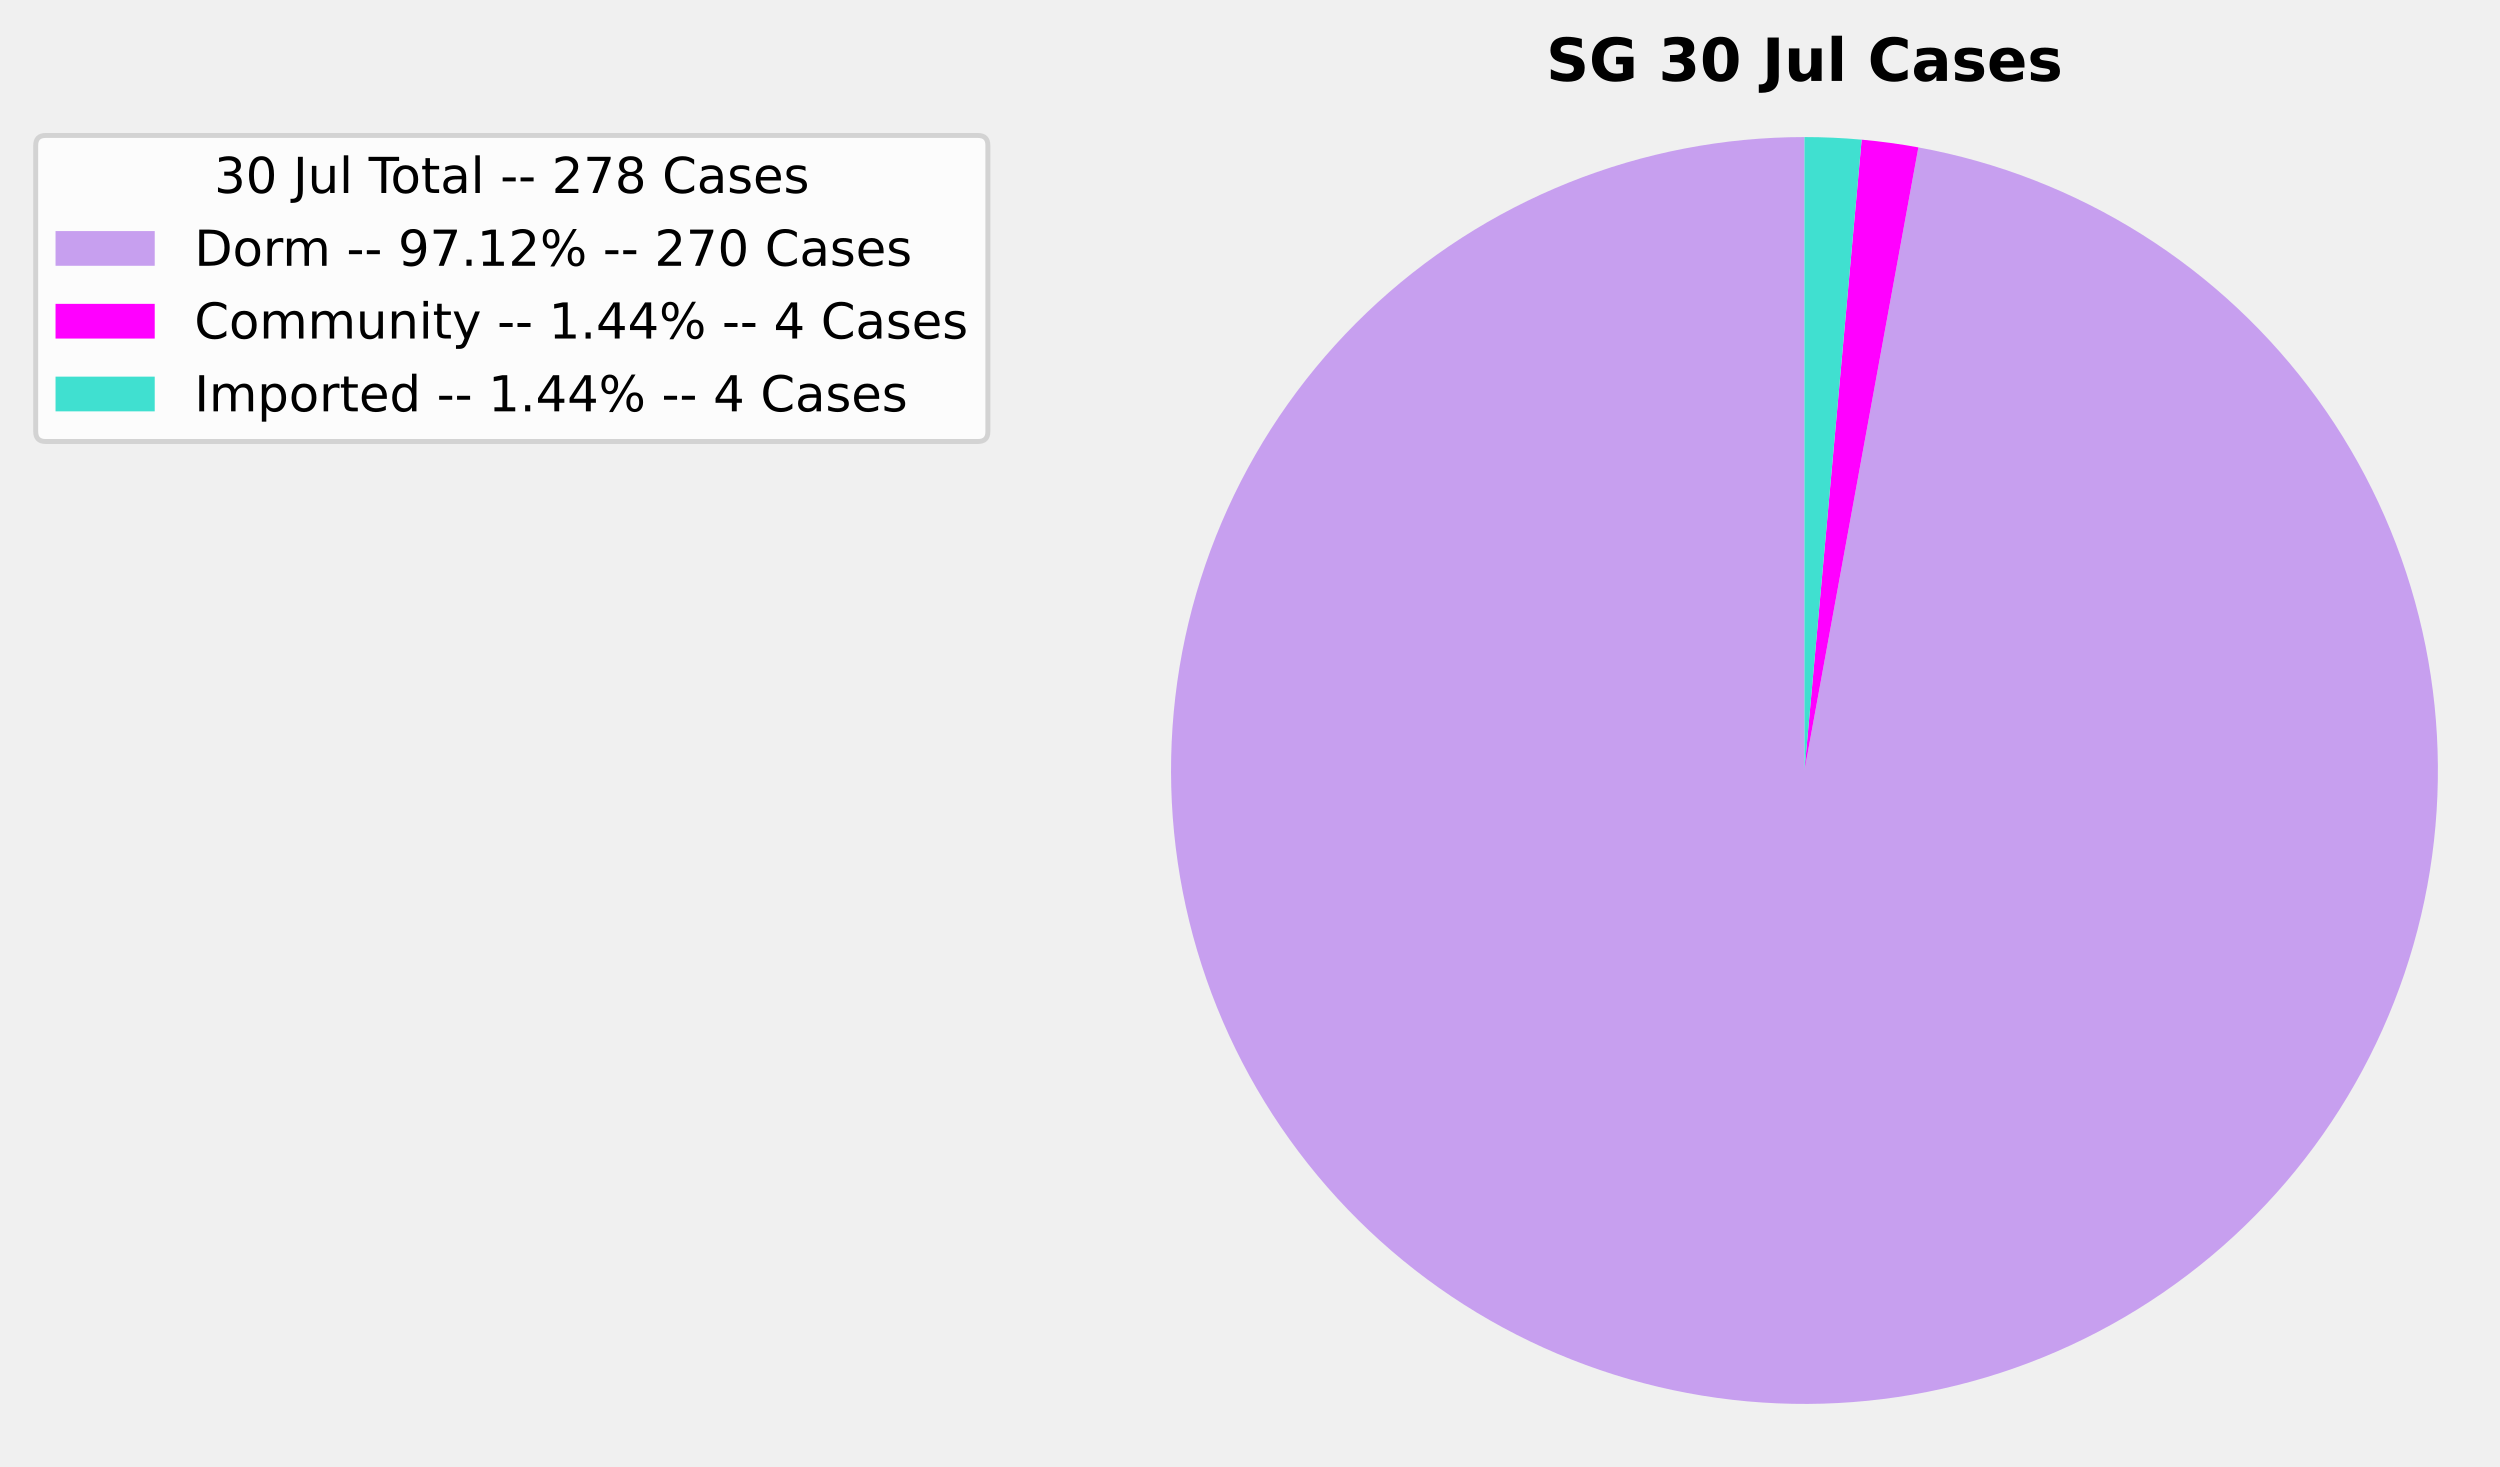
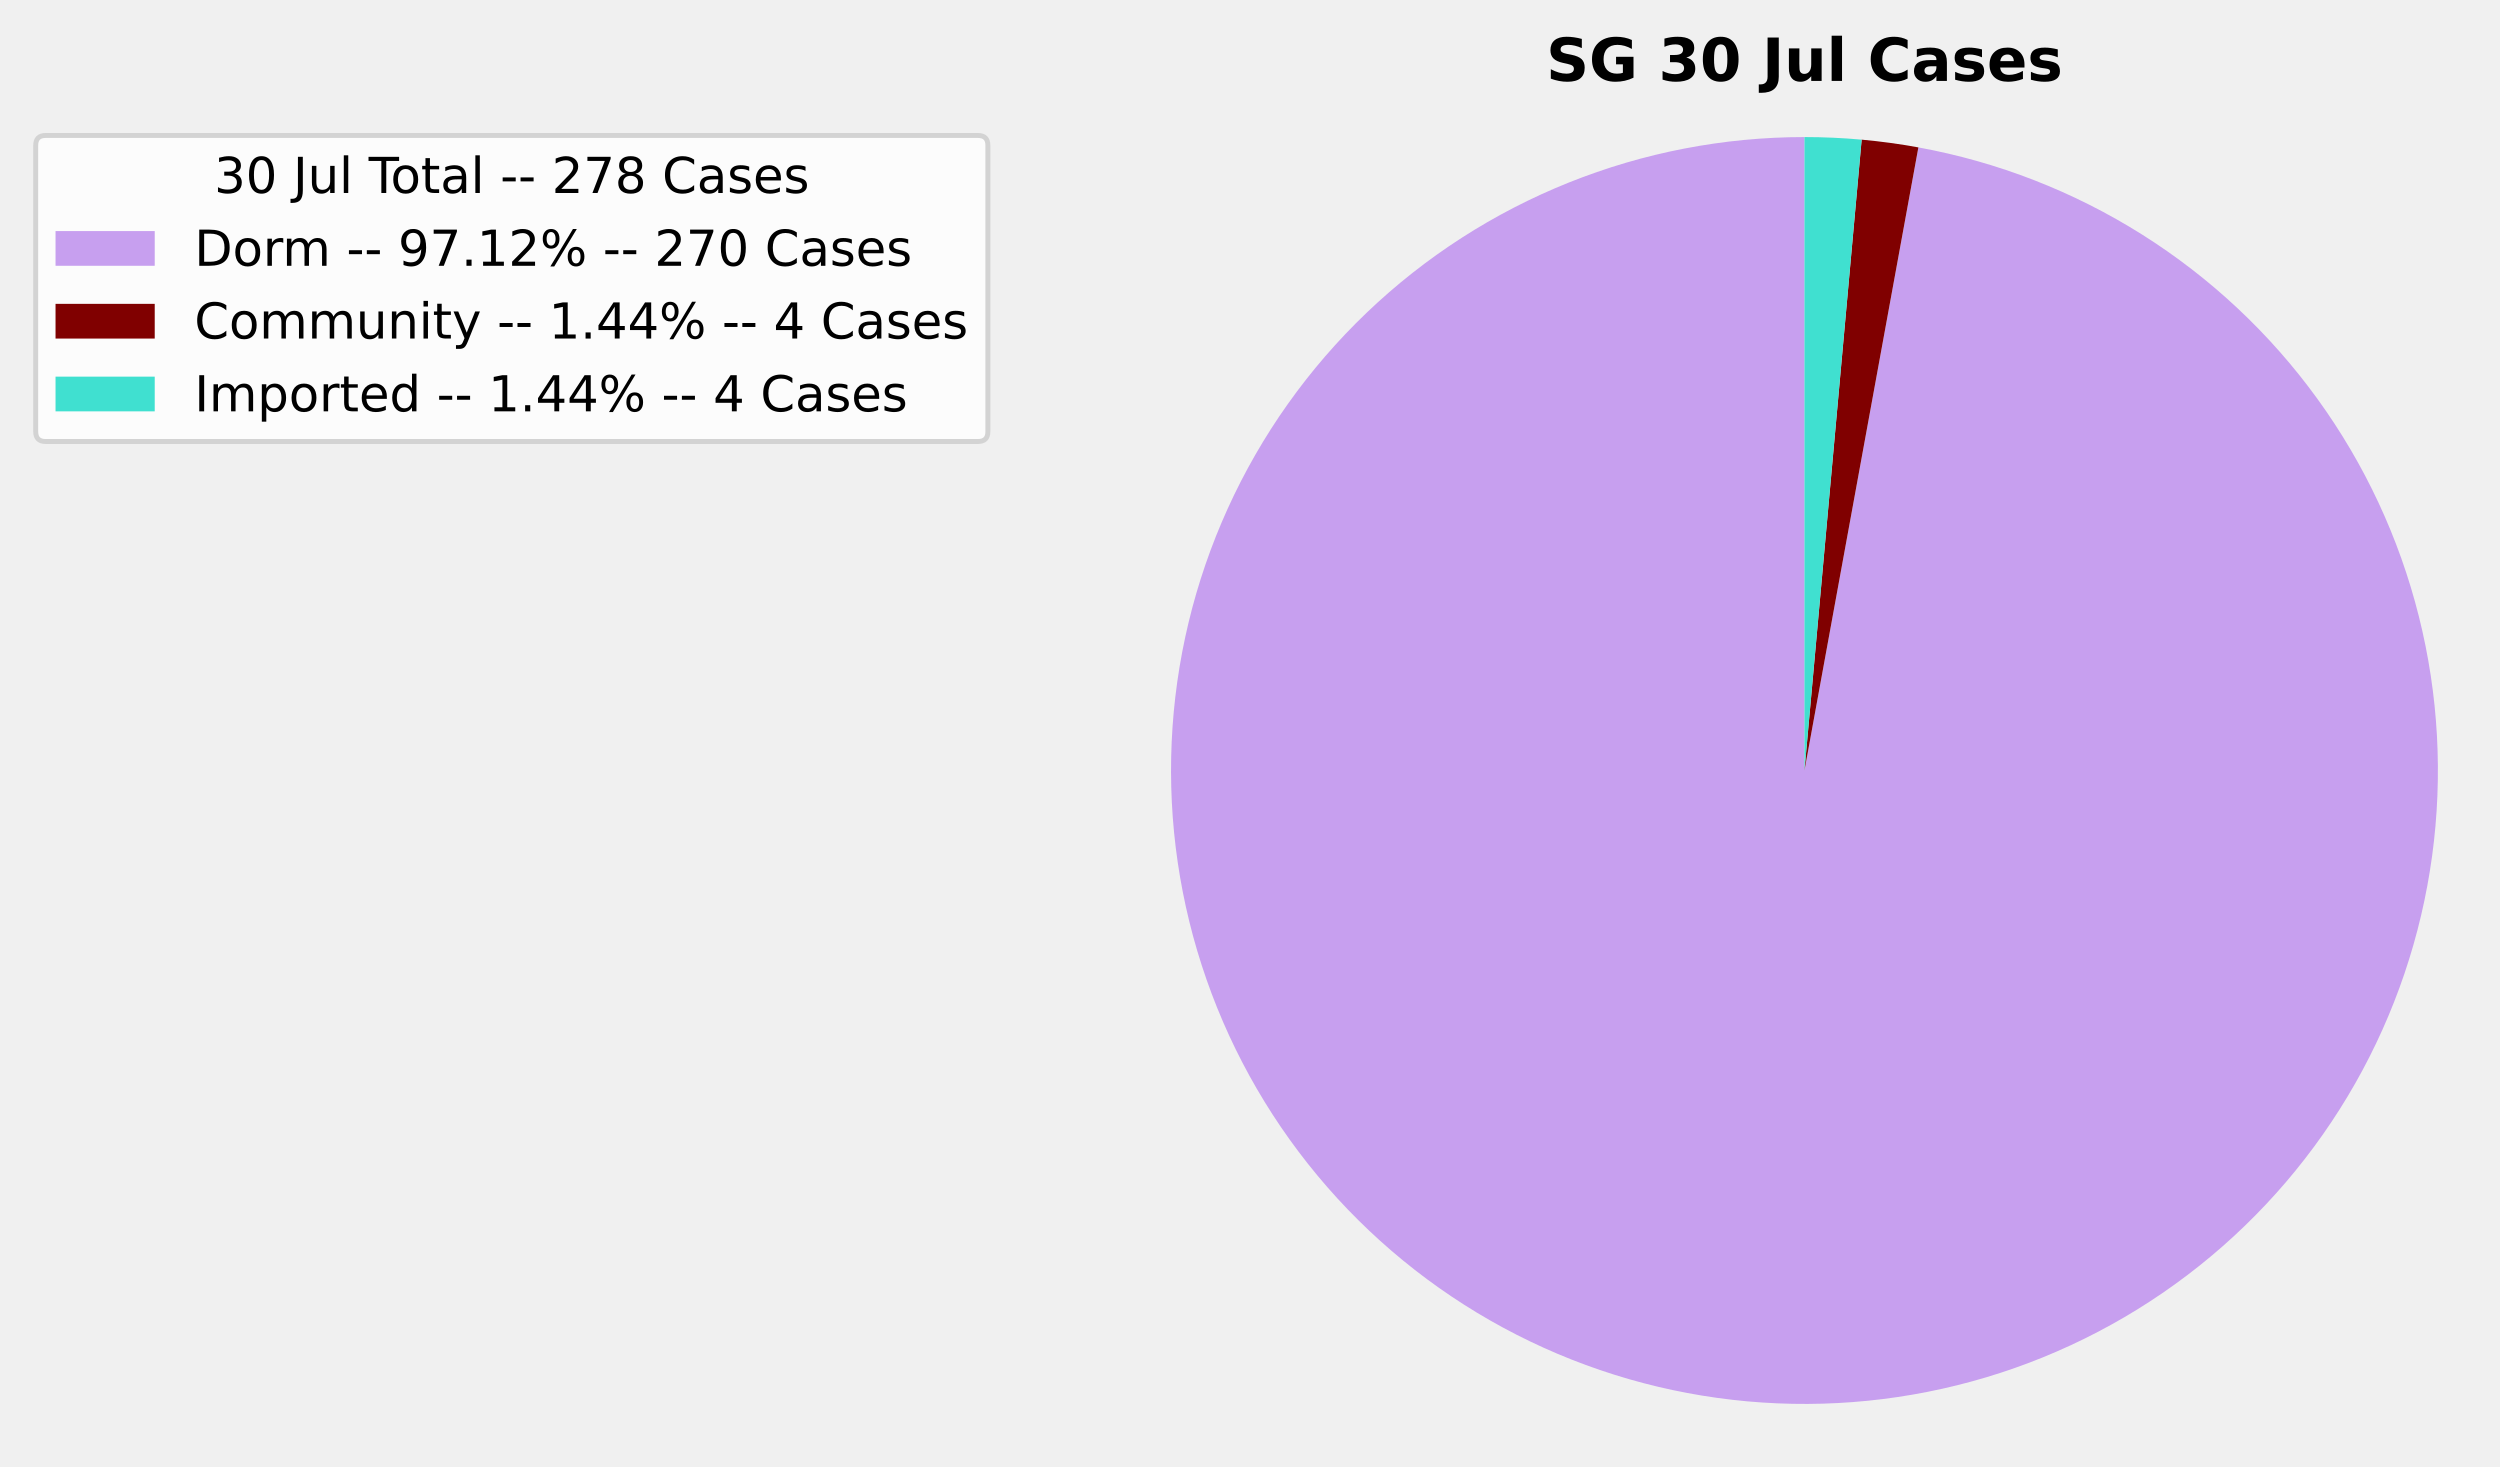
<svg xmlns="http://www.w3.org/2000/svg" xmlns:xlink="http://www.w3.org/1999/xlink" height="295.63pt" version="1.1" viewBox="0 0 504.133 295.63" width="504.133pt">
  <defs>
    <style type="text/css">
*{stroke-linecap:butt;stroke-linejoin:round;}
  </style>
  </defs>
  <g id="figure_1">
    <g id="patch_1">
      <path d="M -0 295.63  L 504.133 295.63  L 504.133 0  L -0 0  z " style="fill:none;" />
    </g>
    <g id="axes_1">
      <g id="patch_2">
        <path d="M 363.877 27.64  C 347.588 27.64 331.449 30.756 316.332 36.819  C 301.214 42.881 287.394 51.78 275.619 63.035  C 263.845 74.289 254.33 87.692 247.591 102.521  C 240.851 117.349 237.009 133.331 236.273 149.602  C 235.537 165.874 237.92 182.137 243.294 197.513  C 248.667 212.89 256.933 227.097 267.643 239.369  C 278.354 251.64 291.314 261.75 305.822 269.153  C 320.331 276.556 336.123 281.116 352.344 282.586  C 368.566 284.057 384.92 282.411 400.524 277.738  C 416.127 273.065 430.694 265.45 443.437 255.305  C 456.179 245.159 466.865 232.67 474.916 218.51  C 482.967 204.351 488.236 188.782 490.438 172.643  C 492.64 156.504 491.735 140.092 487.771 124.294  C 483.808 108.495 476.859 93.599 467.3 80.411  C 457.741 67.223 445.747 55.984 431.966 47.301  C 418.185 38.619 402.869 32.652 386.847 29.723  L 363.877 155.374  L 363.877 27.64  z " style="fill:#c79fef;" />
      </g>
      <g id="patch_3">
-         <path d="M 386.847 29.723  C 384.953 29.377 383.052 29.073 381.145 28.813  C 379.238 28.553 377.326 28.336 375.409 28.162  L 363.877 155.374  L 386.847 29.723  z " style="fill:#ff00ff;" />
+         <path d="M 386.847 29.723  C 384.953 29.377 383.052 29.073 381.145 28.813  C 379.238 28.553 377.326 28.336 375.409 28.162  L 363.877 155.374  L 386.847 29.723  z " style="fill:#800000;" />
      </g>
      <g id="patch_4">
        <path d="M 375.409 28.162  C 373.492 27.988 371.571 27.858 369.649 27.771  C 367.726 27.684 365.801 27.64 363.877 27.64  L 363.877 155.374  L 375.409 28.162  z " style="fill:#40e0d0;" />
      </g>
      <g id="matplotlib.axis_1" />
      <g id="matplotlib.axis_2" />
      <g id="text_1">
        <defs>
          <path d="M 59.906 70.609  L 59.906 55.172  Q 53.906 57.859 48.188 59.219  Q 42.484 60.594 37.406 60.594  Q 30.672 60.594 27.438 58.734  Q 24.219 56.891 24.219 52.984  Q 24.219 50.047 26.391 48.406  Q 28.562 46.781 34.281 45.609  L 42.281 44  Q 54.438 41.547 59.562 36.562  Q 64.703 31.594 64.703 22.406  Q 64.703 10.359 57.547 4.469  Q 50.391 -1.422 35.688 -1.422  Q 28.766 -1.422 21.781 -0.094  Q 14.797 1.219 7.812 3.812  L 7.812 19.672  Q 14.797 15.969 21.312 14.078  Q 27.828 12.203 33.891 12.203  Q 40.047 12.203 43.312 14.25  Q 46.578 16.312 46.578 20.125  Q 46.578 23.531 44.359 25.391  Q 42.141 27.25 35.5 28.719  L 28.219 30.328  Q 17.281 32.672 12.219 37.797  Q 7.172 42.922 7.172 51.609  Q 7.172 62.5 14.203 68.359  Q 21.234 74.219 34.422 74.219  Q 40.438 74.219 46.781 73.312  Q 53.125 72.406 59.906 70.609  z " id="DejaVuSans-Bold-83" />
          <path d="M 74.703 5.422  Q 67.672 2 60.109 0.281  Q 52.547 -1.422 44.484 -1.422  Q 26.266 -1.422 15.625 8.766  Q 4.984 18.953 4.984 36.375  Q 4.984 54 15.812 64.109  Q 26.656 74.219 45.516 74.219  Q 52.781 74.219 59.438 72.844  Q 66.109 71.484 72.016 68.797  L 72.016 53.719  Q 65.922 57.172 59.891 58.875  Q 53.859 60.594 47.797 60.594  Q 36.578 60.594 30.5 54.312  Q 24.422 48.047 24.422 36.375  Q 24.422 24.812 30.281 18.5  Q 36.141 12.203 46.922 12.203  Q 49.859 12.203 52.375 12.562  Q 54.891 12.938 56.891 13.719  L 56.891 27.875  L 45.406 27.875  L 45.406 40.484  L 74.703 40.484  z " id="DejaVuSans-Bold-71" />
          <path id="DejaVuSans-Bold-32" />
          <path d="M 46.578 39.312  Q 53.953 37.406 57.781 32.688  Q 61.625 27.984 61.625 20.703  Q 61.625 9.859 53.312 4.219  Q 45.016 -1.422 29.109 -1.422  Q 23.484 -1.422 17.844 -0.516  Q 12.203 0.391 6.688 2.203  L 6.688 16.703  Q 11.969 14.062 17.156 12.719  Q 22.359 11.375 27.391 11.375  Q 34.859 11.375 38.844 13.953  Q 42.828 16.547 42.828 21.391  Q 42.828 26.375 38.75 28.938  Q 34.672 31.5 26.703 31.5  L 19.188 31.5  L 19.188 43.609  L 27.094 43.609  Q 34.188 43.609 37.641 45.828  Q 41.109 48.047 41.109 52.594  Q 41.109 56.781 37.734 59.078  Q 34.375 61.375 28.219 61.375  Q 23.688 61.375 19.047 60.344  Q 14.406 59.328 9.812 57.328  L 9.812 71.094  Q 15.375 72.656 20.844 73.438  Q 26.312 74.219 31.594 74.219  Q 45.797 74.219 52.844 69.547  Q 59.906 64.891 59.906 55.516  Q 59.906 49.125 56.531 45.047  Q 53.172 40.969 46.578 39.312  z " id="DejaVuSans-Bold-51" />
          <path d="M 46 36.531  Q 46 50.203 43.438 55.781  Q 40.875 61.375 34.812 61.375  Q 28.766 61.375 26.172 55.781  Q 23.578 50.203 23.578 36.531  Q 23.578 22.703 26.172 17.031  Q 28.766 11.375 34.812 11.375  Q 40.828 11.375 43.406 17.031  Q 46 22.703 46 36.531  z M 64.797 36.375  Q 64.797 18.266 56.984 8.422  Q 49.172 -1.422 34.812 -1.422  Q 20.406 -1.422 12.594 8.422  Q 4.781 18.266 4.781 36.375  Q 4.781 54.547 12.594 64.375  Q 20.406 74.219 34.812 74.219  Q 49.172 74.219 56.984 64.375  Q 64.797 54.547 64.797 36.375  z " id="DejaVuSans-Bold-48" />
          <path d="M 9.188 72.906  L 27.984 72.906  L 27.984 7.078  Q 27.984 -6.547 20.578 -13.281  Q 13.188 -20.016 -1.812 -20.016  L -5.609 -20.016  L -5.609 -5.812  L -2.688 -5.812  Q 3.172 -5.812 6.172 -2.531  Q 9.188 0.734 9.188 7.078  z " id="DejaVuSans-Bold-74" />
          <path d="M 7.812 21.297  L 7.812 54.688  L 25.391 54.688  L 25.391 49.219  Q 25.391 44.781 25.344 38.062  Q 25.297 31.344 25.297 29.109  Q 25.297 22.516 25.641 19.609  Q 25.984 16.703 26.812 15.375  Q 27.875 13.672 29.609 12.734  Q 31.344 11.812 33.594 11.812  Q 39.062 11.812 42.188 16.016  Q 45.312 20.219 45.312 27.688  L 45.312 54.688  L 62.797 54.688  L 62.797 0  L 45.312 0  L 45.312 7.906  Q 41.359 3.125 36.938 0.844  Q 32.516 -1.422 27.203 -1.422  Q 17.719 -1.422 12.766 4.391  Q 7.812 10.203 7.812 21.297  z " id="DejaVuSans-Bold-117" />
          <path d="M 8.406 75.984  L 25.875 75.984  L 25.875 0  L 8.406 0  z " id="DejaVuSans-Bold-108" />
          <path d="M 67 4  Q 61.812 1.312 56.203 -0.047  Q 50.594 -1.422 44.484 -1.422  Q 26.266 -1.422 15.625 8.766  Q 4.984 18.953 4.984 36.375  Q 4.984 53.859 15.625 64.031  Q 26.266 74.219 44.484 74.219  Q 50.594 74.219 56.203 72.844  Q 61.812 71.484 67 68.797  L 67 53.719  Q 61.766 57.281 56.688 58.938  Q 51.609 60.594 46 60.594  Q 35.938 60.594 30.172 54.141  Q 24.422 47.703 24.422 36.375  Q 24.422 25.094 30.172 18.641  Q 35.938 12.203 46 12.203  Q 51.609 12.203 56.688 13.859  Q 61.766 15.531 67 19.094  z " id="DejaVuSans-Bold-67" />
          <path d="M 32.906 24.609  Q 27.438 24.609 24.672 22.75  Q 21.922 20.906 21.922 17.281  Q 21.922 13.969 24.141 12.078  Q 26.375 10.203 30.328 10.203  Q 35.25 10.203 38.625 13.734  Q 42 17.281 42 22.609  L 42 24.609  z M 59.625 31.203  L 59.625 0  L 42 0  L 42 8.109  Q 38.484 3.125 34.078 0.844  Q 29.688 -1.422 23.391 -1.422  Q 14.891 -1.422 9.594 3.531  Q 4.297 8.5 4.297 16.406  Q 4.297 26.031 10.906 30.516  Q 17.531 35.016 31.688 35.016  L 42 35.016  L 42 36.375  Q 42 40.531 38.719 42.453  Q 35.453 44.391 28.516 44.391  Q 22.906 44.391 18.062 43.266  Q 13.234 42.141 9.078 39.891  L 9.078 53.219  Q 14.703 54.594 20.359 55.297  Q 26.031 56 31.688 56  Q 46.484 56 53.047 50.172  Q 59.625 44.344 59.625 31.203  z " id="DejaVuSans-Bold-97" />
          <path d="M 51.125 52.984  L 51.125 39.703  Q 45.516 42.047 40.281 43.219  Q 35.062 44.391 30.422 44.391  Q 25.438 44.391 23.016 43.141  Q 20.609 41.891 20.609 39.312  Q 20.609 37.203 22.438 36.078  Q 24.266 34.969 29 34.422  L 32.078 33.984  Q 45.516 32.281 50.141 28.375  Q 54.781 24.469 54.781 16.109  Q 54.781 7.375 48.328 2.969  Q 41.891 -1.422 29.109 -1.422  Q 23.688 -1.422 17.891 -0.562  Q 12.109 0.297 6 2  L 6 15.281  Q 11.234 12.75 16.719 11.469  Q 22.219 10.203 27.875 10.203  Q 33.016 10.203 35.594 11.609  Q 38.188 13.031 38.188 15.828  Q 38.188 18.172 36.406 19.312  Q 34.625 20.453 29.297 21.094  L 26.219 21.484  Q 14.547 22.953 9.859 26.906  Q 5.172 30.859 5.172 38.922  Q 5.172 47.609 11.125 51.797  Q 17.094 56 29.391 56  Q 34.234 56 39.547 55.266  Q 44.875 54.547 51.125 52.984  z " id="DejaVuSans-Bold-115" />
          <path d="M 62.984 27.484  L 62.984 22.516  L 22.125 22.516  Q 22.75 16.359 26.562 13.281  Q 30.375 10.203 37.203 10.203  Q 42.719 10.203 48.5 11.844  Q 54.297 13.484 60.406 16.797  L 60.406 3.328  Q 54.203 0.984 48 -0.219  Q 41.797 -1.422 35.594 -1.422  Q 20.75 -1.422 12.516 6.125  Q 4.297 13.672 4.297 27.297  Q 4.297 40.672 12.375 48.328  Q 20.453 56 34.625 56  Q 47.516 56 55.25 48.234  Q 62.984 40.484 62.984 27.484  z M 45.016 33.297  Q 45.016 38.281 42.109 41.328  Q 39.203 44.391 34.516 44.391  Q 29.438 44.391 26.266 41.531  Q 23.094 38.672 22.312 33.297  z " id="DejaVuSans-Bold-101" />
        </defs>
        <g transform="translate(311.791 16.31812)scale(0.12 -0.12)">
          <use xlink:href="#DejaVuSans-Bold-83" />
          <use x="72.021" xlink:href="#DejaVuSans-Bold-71" />
          <use x="154.102" xlink:href="#DejaVuSans-Bold-32" />
          <use x="188.916" xlink:href="#DejaVuSans-Bold-51" />
          <use x="258.496" xlink:href="#DejaVuSans-Bold-48" />
          <use x="328.076" xlink:href="#DejaVuSans-Bold-32" />
          <use x="362.891" xlink:href="#DejaVuSans-Bold-74" />
          <use x="400.098" xlink:href="#DejaVuSans-Bold-117" />
          <use x="471.289" xlink:href="#DejaVuSans-Bold-108" />
          <use x="505.566" xlink:href="#DejaVuSans-Bold-32" />
          <use x="540.381" xlink:href="#DejaVuSans-Bold-67" />
          <use x="613.77" xlink:href="#DejaVuSans-Bold-97" />
          <use x="681.25" xlink:href="#DejaVuSans-Bold-115" />
          <use x="740.771" xlink:href="#DejaVuSans-Bold-101" />
          <use x="808.594" xlink:href="#DejaVuSans-Bold-115" />
        </g>
      </g>
      <g id="legend_1">
        <g id="patch_5">
          <path d="M 9.2 89.031  L 197.209 89.031  Q 199.209 89.031 199.209 87.031  L 199.209 29.318  Q 199.209 27.318 197.209 27.318  L 9.2 27.318  Q 7.2 27.318 7.2 29.318  L 7.2 87.031  Q 7.2 89.031 9.2 89.031  z " style="fill:#ffffff;opacity:0.8;stroke:#cccccc;stroke-linejoin:miter;" />
        </g>
        <g id="text_2">
          <defs>
            <path d="M 40.578 39.312  Q 47.656 37.797 51.625 33  Q 55.609 28.219 55.609 21.188  Q 55.609 10.406 48.188 4.484  Q 40.766 -1.422 27.094 -1.422  Q 22.516 -1.422 17.656 -0.516  Q 12.797 0.391 7.625 2.203  L 7.625 11.719  Q 11.719 9.328 16.594 8.109  Q 21.484 6.891 26.812 6.891  Q 36.078 6.891 40.938 10.547  Q 45.797 14.203 45.797 21.188  Q 45.797 27.641 41.281 31.266  Q 36.766 34.906 28.719 34.906  L 20.219 34.906  L 20.219 43.016  L 29.109 43.016  Q 36.375 43.016 40.234 45.922  Q 44.094 48.828 44.094 54.297  Q 44.094 59.906 40.109 62.906  Q 36.141 65.922 28.719 65.922  Q 24.656 65.922 20.016 65.031  Q 15.375 64.156 9.812 62.312  L 9.812 71.094  Q 15.438 72.656 20.344 73.438  Q 25.25 74.219 29.594 74.219  Q 40.828 74.219 47.359 69.109  Q 53.906 64.016 53.906 55.328  Q 53.906 49.266 50.438 45.094  Q 46.969 40.922 40.578 39.312  z " id="DejaVuSans-51" />
            <path d="M 31.781 66.406  Q 24.172 66.406 20.328 58.906  Q 16.5 51.422 16.5 36.375  Q 16.5 21.391 20.328 13.891  Q 24.172 6.391 31.781 6.391  Q 39.453 6.391 43.281 13.891  Q 47.125 21.391 47.125 36.375  Q 47.125 51.422 43.281 58.906  Q 39.453 66.406 31.781 66.406  z M 31.781 74.219  Q 44.047 74.219 50.516 64.516  Q 56.984 54.828 56.984 36.375  Q 56.984 17.969 50.516 8.266  Q 44.047 -1.422 31.781 -1.422  Q 19.531 -1.422 13.062 8.266  Q 6.594 17.969 6.594 36.375  Q 6.594 54.828 13.062 64.516  Q 19.531 74.219 31.781 74.219  z " id="DejaVuSans-48" />
            <path id="DejaVuSans-32" />
            <path d="M 9.812 72.906  L 19.672 72.906  L 19.672 5.078  Q 19.672 -8.109 14.672 -14.062  Q 9.672 -20.016 -1.422 -20.016  L -5.172 -20.016  L -5.172 -11.719  L -2.094 -11.719  Q 4.438 -11.719 7.125 -8.047  Q 9.812 -4.391 9.812 5.078  z " id="DejaVuSans-74" />
            <path d="M 8.5 21.578  L 8.5 54.688  L 17.484 54.688  L 17.484 21.922  Q 17.484 14.156 20.5 10.266  Q 23.531 6.391 29.594 6.391  Q 36.859 6.391 41.078 11.031  Q 45.312 15.672 45.312 23.688  L 45.312 54.688  L 54.297 54.688  L 54.297 0  L 45.312 0  L 45.312 8.406  Q 42.047 3.422 37.719 1  Q 33.406 -1.422 27.688 -1.422  Q 18.266 -1.422 13.375 4.438  Q 8.5 10.297 8.5 21.578  z M 31.109 56  z " id="DejaVuSans-117" />
            <path d="M 9.422 75.984  L 18.406 75.984  L 18.406 0  L 9.422 0  z " id="DejaVuSans-108" />
            <path d="M -0.297 72.906  L 61.375 72.906  L 61.375 64.594  L 35.5 64.594  L 35.5 0  L 25.594 0  L 25.594 64.594  L -0.297 64.594  z " id="DejaVuSans-84" />
            <path d="M 30.609 48.391  Q 23.391 48.391 19.188 42.75  Q 14.984 37.109 14.984 27.297  Q 14.984 17.484 19.156 11.844  Q 23.344 6.203 30.609 6.203  Q 37.797 6.203 41.984 11.859  Q 46.188 17.531 46.188 27.297  Q 46.188 37.016 41.984 42.703  Q 37.797 48.391 30.609 48.391  z M 30.609 56  Q 42.328 56 49.016 48.375  Q 55.719 40.766 55.719 27.297  Q 55.719 13.875 49.016 6.219  Q 42.328 -1.422 30.609 -1.422  Q 18.844 -1.422 12.172 6.219  Q 5.516 13.875 5.516 27.297  Q 5.516 40.766 12.172 48.375  Q 18.844 56 30.609 56  z " id="DejaVuSans-111" />
            <path d="M 18.312 70.219  L 18.312 54.688  L 36.812 54.688  L 36.812 47.703  L 18.312 47.703  L 18.312 18.016  Q 18.312 11.328 20.141 9.422  Q 21.969 7.516 27.594 7.516  L 36.812 7.516  L 36.812 0  L 27.594 0  Q 17.188 0 13.234 3.875  Q 9.281 7.766 9.281 18.016  L 9.281 47.703  L 2.688 47.703  L 2.688 54.688  L 9.281 54.688  L 9.281 70.219  z " id="DejaVuSans-116" />
            <path d="M 34.281 27.484  Q 23.391 27.484 19.188 25  Q 14.984 22.516 14.984 16.5  Q 14.984 11.719 18.141 8.906  Q 21.297 6.109 26.703 6.109  Q 34.188 6.109 38.703 11.406  Q 43.219 16.703 43.219 25.484  L 43.219 27.484  z M 52.203 31.203  L 52.203 0  L 43.219 0  L 43.219 8.297  Q 40.141 3.328 35.547 0.953  Q 30.953 -1.422 24.312 -1.422  Q 15.922 -1.422 10.953 3.297  Q 6 8.016 6 15.922  Q 6 25.141 12.172 29.828  Q 18.359 34.516 30.609 34.516  L 43.219 34.516  L 43.219 35.406  Q 43.219 41.609 39.141 45  Q 35.062 48.391 27.688 48.391  Q 23 48.391 18.547 47.266  Q 14.109 46.141 10.016 43.891  L 10.016 52.203  Q 14.938 54.109 19.578 55.047  Q 24.219 56 28.609 56  Q 40.484 56 46.344 49.844  Q 52.203 43.703 52.203 31.203  z " id="DejaVuSans-97" />
            <path d="M 4.891 31.391  L 31.203 31.391  L 31.203 23.391  L 4.891 23.391  z " id="DejaVuSans-45" />
            <path d="M 19.188 8.297  L 53.609 8.297  L 53.609 0  L 7.328 0  L 7.328 8.297  Q 12.938 14.109 22.625 23.891  Q 32.328 33.688 34.812 36.531  Q 39.547 41.844 41.422 45.531  Q 43.312 49.219 43.312 52.781  Q 43.312 58.594 39.234 62.25  Q 35.156 65.922 28.609 65.922  Q 23.969 65.922 18.812 64.312  Q 13.672 62.703 7.812 59.422  L 7.812 69.391  Q 13.766 71.781 18.938 73  Q 24.125 74.219 28.422 74.219  Q 39.75 74.219 46.484 68.547  Q 53.219 62.891 53.219 53.422  Q 53.219 48.922 51.531 44.891  Q 49.859 40.875 45.406 35.406  Q 44.188 33.984 37.641 27.219  Q 31.109 20.453 19.188 8.297  z " id="DejaVuSans-50" />
            <path d="M 8.203 72.906  L 55.078 72.906  L 55.078 68.703  L 28.609 0  L 18.312 0  L 43.219 64.594  L 8.203 64.594  z " id="DejaVuSans-55" />
            <path d="M 31.781 34.625  Q 24.75 34.625 20.719 30.859  Q 16.703 27.094 16.703 20.516  Q 16.703 13.922 20.719 10.156  Q 24.75 6.391 31.781 6.391  Q 38.812 6.391 42.859 10.172  Q 46.922 13.969 46.922 20.516  Q 46.922 27.094 42.891 30.859  Q 38.875 34.625 31.781 34.625  z M 21.922 38.812  Q 15.578 40.375 12.031 44.719  Q 8.5 49.078 8.5 55.328  Q 8.5 64.062 14.719 69.141  Q 20.953 74.219 31.781 74.219  Q 42.672 74.219 48.875 69.141  Q 55.078 64.062 55.078 55.328  Q 55.078 49.078 51.531 44.719  Q 48 40.375 41.703 38.812  Q 48.828 37.156 52.797 32.312  Q 56.781 27.484 56.781 20.516  Q 56.781 9.906 50.312 4.234  Q 43.844 -1.422 31.781 -1.422  Q 19.734 -1.422 13.25 4.234  Q 6.781 9.906 6.781 20.516  Q 6.781 27.484 10.781 32.312  Q 14.797 37.156 21.922 38.812  z M 18.312 54.391  Q 18.312 48.734 21.844 45.562  Q 25.391 42.391 31.781 42.391  Q 38.141 42.391 41.719 45.562  Q 45.312 48.734 45.312 54.391  Q 45.312 60.062 41.719 63.234  Q 38.141 66.406 31.781 66.406  Q 25.391 66.406 21.844 63.234  Q 18.312 60.062 18.312 54.391  z " id="DejaVuSans-56" />
            <path d="M 64.406 67.281  L 64.406 56.891  Q 59.422 61.531 53.781 63.812  Q 48.141 66.109 41.797 66.109  Q 29.297 66.109 22.656 58.469  Q 16.016 50.828 16.016 36.375  Q 16.016 21.969 22.656 14.328  Q 29.297 6.688 41.797 6.688  Q 48.141 6.688 53.781 8.984  Q 59.422 11.281 64.406 15.922  L 64.406 5.609  Q 59.234 2.094 53.438 0.328  Q 47.656 -1.422 41.219 -1.422  Q 24.656 -1.422 15.125 8.703  Q 5.609 18.844 5.609 36.375  Q 5.609 53.953 15.125 64.078  Q 24.656 74.219 41.219 74.219  Q 47.75 74.219 53.531 72.484  Q 59.328 70.75 64.406 67.281  z " id="DejaVuSans-67" />
            <path d="M 44.281 53.078  L 44.281 44.578  Q 40.484 46.531 36.375 47.5  Q 32.281 48.484 27.875 48.484  Q 21.188 48.484 17.844 46.438  Q 14.5 44.391 14.5 40.281  Q 14.5 37.156 16.891 35.375  Q 19.281 33.594 26.516 31.984  L 29.594 31.297  Q 39.156 29.25 43.188 25.516  Q 47.219 21.781 47.219 15.094  Q 47.219 7.469 41.188 3.016  Q 35.156 -1.422 24.609 -1.422  Q 20.219 -1.422 15.453 -0.562  Q 10.688 0.297 5.422 2  L 5.422 11.281  Q 10.406 8.688 15.234 7.391  Q 20.062 6.109 24.812 6.109  Q 31.156 6.109 34.562 8.281  Q 37.984 10.453 37.984 14.406  Q 37.984 18.062 35.516 20.016  Q 33.062 21.969 24.703 23.781  L 21.578 24.516  Q 13.234 26.266 9.516 29.906  Q 5.812 33.547 5.812 39.891  Q 5.812 47.609 11.281 51.797  Q 16.75 56 26.812 56  Q 31.781 56 36.172 55.266  Q 40.578 54.547 44.281 53.078  z " id="DejaVuSans-115" />
            <path d="M 56.203 29.594  L 56.203 25.203  L 14.891 25.203  Q 15.484 15.922 20.484 11.062  Q 25.484 6.203 34.422 6.203  Q 39.594 6.203 44.453 7.469  Q 49.312 8.734 54.109 11.281  L 54.109 2.781  Q 49.266 0.734 44.188 -0.344  Q 39.109 -1.422 33.891 -1.422  Q 20.797 -1.422 13.156 6.188  Q 5.516 13.812 5.516 26.812  Q 5.516 40.234 12.766 48.109  Q 20.016 56 32.328 56  Q 43.359 56 49.781 48.891  Q 56.203 41.797 56.203 29.594  z M 47.219 32.234  Q 47.125 39.594 43.094 43.984  Q 39.062 48.391 32.422 48.391  Q 24.906 48.391 20.391 44.141  Q 15.875 39.891 15.188 32.172  z " id="DejaVuSans-101" />
          </defs>
          <g transform="translate(43.19453 38.91656)scale(0.1 -0.1)">
            <use xlink:href="#DejaVuSans-51" />
            <use x="63.623" xlink:href="#DejaVuSans-48" />
            <use x="127.246" xlink:href="#DejaVuSans-32" />
            <use x="159.033" xlink:href="#DejaVuSans-74" />
            <use x="188.525" xlink:href="#DejaVuSans-117" />
            <use x="251.904" xlink:href="#DejaVuSans-108" />
            <use x="279.688" xlink:href="#DejaVuSans-32" />
            <use x="311.475" xlink:href="#DejaVuSans-84" />
            <use x="355.559" xlink:href="#DejaVuSans-111" />
            <use x="416.74" xlink:href="#DejaVuSans-116" />
            <use x="455.949" xlink:href="#DejaVuSans-97" />
            <use x="517.229" xlink:href="#DejaVuSans-108" />
            <use x="545.012" xlink:href="#DejaVuSans-32" />
            <use x="576.799" xlink:href="#DejaVuSans-45" />
            <use x="612.883" xlink:href="#DejaVuSans-45" />
            <use x="648.967" xlink:href="#DejaVuSans-32" />
            <use x="680.754" xlink:href="#DejaVuSans-50" />
            <use x="744.377" xlink:href="#DejaVuSans-55" />
            <use x="808" xlink:href="#DejaVuSans-56" />
            <use x="871.623" xlink:href="#DejaVuSans-32" />
            <use x="903.41" xlink:href="#DejaVuSans-67" />
            <use x="973.234" xlink:href="#DejaVuSans-97" />
            <use x="1034.514" xlink:href="#DejaVuSans-115" />
            <use x="1086.613" xlink:href="#DejaVuSans-101" />
            <use x="1148.137" xlink:href="#DejaVuSans-115" />
          </g>
        </g>
        <g id="patch_6">
          <path d="M 11.2 53.595  L 31.2 53.595  L 31.2 46.595  L 11.2 46.595  z " style="fill:#c79fef;" />
        </g>
        <g id="text_3">
          <defs>
            <path d="M 19.672 64.797  L 19.672 8.109  L 31.594 8.109  Q 46.688 8.109 53.688 14.938  Q 60.688 21.781 60.688 36.531  Q 60.688 51.172 53.688 57.984  Q 46.688 64.797 31.594 64.797  z M 9.812 72.906  L 30.078 72.906  Q 51.266 72.906 61.172 64.094  Q 71.094 55.281 71.094 36.531  Q 71.094 17.672 61.125 8.828  Q 51.172 0 30.078 0  L 9.812 0  z " id="DejaVuSans-68" />
            <path d="M 41.109 46.297  Q 39.594 47.172 37.812 47.578  Q 36.031 48 33.891 48  Q 26.266 48 22.188 43.047  Q 18.109 38.094 18.109 28.812  L 18.109 0  L 9.078 0  L 9.078 54.688  L 18.109 54.688  L 18.109 46.188  Q 20.953 51.172 25.484 53.578  Q 30.031 56 36.531 56  Q 37.453 56 38.578 55.875  Q 39.703 55.766 41.062 55.516  z " id="DejaVuSans-114" />
            <path d="M 52 44.188  Q 55.375 50.25 60.062 53.125  Q 64.75 56 71.094 56  Q 79.641 56 84.281 50.016  Q 88.922 44.047 88.922 33.016  L 88.922 0  L 79.891 0  L 79.891 32.719  Q 79.891 40.578 77.094 44.375  Q 74.312 48.188 68.609 48.188  Q 61.625 48.188 57.562 43.547  Q 53.516 38.922 53.516 30.906  L 53.516 0  L 44.484 0  L 44.484 32.719  Q 44.484 40.625 41.703 44.406  Q 38.922 48.188 33.109 48.188  Q 26.219 48.188 22.156 43.531  Q 18.109 38.875 18.109 30.906  L 18.109 0  L 9.078 0  L 9.078 54.688  L 18.109 54.688  L 18.109 46.188  Q 21.188 51.219 25.484 53.609  Q 29.781 56 35.688 56  Q 41.656 56 45.828 52.969  Q 50 49.953 52 44.188  z " id="DejaVuSans-109" />
            <path d="M 10.984 1.516  L 10.984 10.5  Q 14.703 8.734 18.5 7.812  Q 22.312 6.891 25.984 6.891  Q 35.75 6.891 40.891 13.453  Q 46.047 20.016 46.781 33.406  Q 43.953 29.203 39.594 26.953  Q 35.25 24.703 29.984 24.703  Q 19.047 24.703 12.672 31.312  Q 6.297 37.938 6.297 49.422  Q 6.297 60.641 12.938 67.422  Q 19.578 74.219 30.609 74.219  Q 43.266 74.219 49.922 64.516  Q 56.594 54.828 56.594 36.375  Q 56.594 19.141 48.406 8.859  Q 40.234 -1.422 26.422 -1.422  Q 22.703 -1.422 18.891 -0.688  Q 15.094 0.047 10.984 1.516  z M 30.609 32.422  Q 37.25 32.422 41.125 36.953  Q 45.016 41.5 45.016 49.422  Q 45.016 57.281 41.125 61.844  Q 37.25 66.406 30.609 66.406  Q 23.969 66.406 20.094 61.844  Q 16.219 57.281 16.219 49.422  Q 16.219 41.5 20.094 36.953  Q 23.969 32.422 30.609 32.422  z " id="DejaVuSans-57" />
            <path d="M 10.688 12.406  L 21 12.406  L 21 0  L 10.688 0  z " id="DejaVuSans-46" />
            <path d="M 12.406 8.297  L 28.516 8.297  L 28.516 63.922  L 10.984 60.406  L 10.984 69.391  L 28.422 72.906  L 38.281 72.906  L 38.281 8.297  L 54.391 8.297  L 54.391 0  L 12.406 0  z " id="DejaVuSans-49" />
            <path d="M 72.703 32.078  Q 68.453 32.078 66.031 28.469  Q 63.625 24.859 63.625 18.406  Q 63.625 12.062 66.031 8.422  Q 68.453 4.781 72.703 4.781  Q 76.859 4.781 79.266 8.422  Q 81.688 12.062 81.688 18.406  Q 81.688 24.812 79.266 28.438  Q 76.859 32.078 72.703 32.078  z M 72.703 38.281  Q 80.422 38.281 84.953 32.906  Q 89.5 27.547 89.5 18.406  Q 89.5 9.281 84.938 3.922  Q 80.375 -1.422 72.703 -1.422  Q 64.891 -1.422 60.344 3.922  Q 55.812 9.281 55.812 18.406  Q 55.812 27.594 60.375 32.938  Q 64.938 38.281 72.703 38.281  z M 22.312 68.016  Q 18.109 68.016 15.688 64.375  Q 13.281 60.75 13.281 54.391  Q 13.281 47.953 15.672 44.328  Q 18.062 40.719 22.312 40.719  Q 26.562 40.719 28.969 44.328  Q 31.391 47.953 31.391 54.391  Q 31.391 60.688 28.953 64.344  Q 26.516 68.016 22.312 68.016  z M 66.406 74.219  L 74.219 74.219  L 28.609 -1.422  L 20.797 -1.422  z M 22.312 74.219  Q 30.031 74.219 34.609 68.875  Q 39.203 63.531 39.203 54.391  Q 39.203 45.172 34.641 39.844  Q 30.078 34.516 22.312 34.516  Q 14.547 34.516 10.031 39.859  Q 5.516 45.219 5.516 54.391  Q 5.516 63.484 10.047 68.844  Q 14.594 74.219 22.312 74.219  z " id="DejaVuSans-37" />
          </defs>
          <g transform="translate(39.2 53.59469)scale(0.1 -0.1)">
            <use xlink:href="#DejaVuSans-68" />
            <use x="77.002" xlink:href="#DejaVuSans-111" />
            <use x="138.184" xlink:href="#DejaVuSans-114" />
            <use x="177.547" xlink:href="#DejaVuSans-109" />
            <use x="274.959" xlink:href="#DejaVuSans-32" />
            <use x="306.746" xlink:href="#DejaVuSans-45" />
            <use x="342.83" xlink:href="#DejaVuSans-45" />
            <use x="378.914" xlink:href="#DejaVuSans-32" />
            <use x="410.701" xlink:href="#DejaVuSans-57" />
            <use x="474.324" xlink:href="#DejaVuSans-55" />
            <use x="537.947" xlink:href="#DejaVuSans-46" />
            <use x="569.734" xlink:href="#DejaVuSans-49" />
            <use x="633.357" xlink:href="#DejaVuSans-50" />
            <use x="696.98" xlink:href="#DejaVuSans-37" />
            <use x="792" xlink:href="#DejaVuSans-32" />
            <use x="823.787" xlink:href="#DejaVuSans-45" />
            <use x="859.871" xlink:href="#DejaVuSans-45" />
            <use x="895.955" xlink:href="#DejaVuSans-32" />
            <use x="927.742" xlink:href="#DejaVuSans-50" />
            <use x="991.365" xlink:href="#DejaVuSans-55" />
            <use x="1054.988" xlink:href="#DejaVuSans-48" />
            <use x="1118.611" xlink:href="#DejaVuSans-32" />
            <use x="1150.398" xlink:href="#DejaVuSans-67" />
            <use x="1220.223" xlink:href="#DejaVuSans-97" />
            <use x="1281.502" xlink:href="#DejaVuSans-115" />
            <use x="1333.602" xlink:href="#DejaVuSans-101" />
            <use x="1395.125" xlink:href="#DejaVuSans-115" />
          </g>
        </g>
        <g id="patch_7">
-           <path d="M 11.2 68.273  L 31.2 68.273  L 31.2 61.273  L 11.2 61.273  z " style="fill:#ff00ff;" />
+           <path d="M 11.2 68.273  L 31.2 68.273  L 31.2 61.273  L 11.2 61.273  z " style="fill:#800000;" />
        </g>
        <g id="text_4">
          <defs>
            <path d="M 54.891 33.016  L 54.891 0  L 45.906 0  L 45.906 32.719  Q 45.906 40.484 42.875 44.328  Q 39.844 48.188 33.797 48.188  Q 26.516 48.188 22.312 43.547  Q 18.109 38.922 18.109 30.906  L 18.109 0  L 9.078 0  L 9.078 54.688  L 18.109 54.688  L 18.109 46.188  Q 21.344 51.125 25.703 53.562  Q 30.078 56 35.797 56  Q 45.219 56 50.047 50.172  Q 54.891 44.344 54.891 33.016  z " id="DejaVuSans-110" />
            <path d="M 9.422 54.688  L 18.406 54.688  L 18.406 0  L 9.422 0  z M 9.422 75.984  L 18.406 75.984  L 18.406 64.594  L 9.422 64.594  z " id="DejaVuSans-105" />
            <path d="M 32.172 -5.078  Q 28.375 -14.844 24.75 -17.812  Q 21.141 -20.797 15.094 -20.797  L 7.906 -20.797  L 7.906 -13.281  L 13.188 -13.281  Q 16.891 -13.281 18.938 -11.516  Q 21 -9.766 23.484 -3.219  L 25.094 0.875  L 2.984 54.688  L 12.5 54.688  L 29.594 11.922  L 46.688 54.688  L 56.203 54.688  z " id="DejaVuSans-121" />
            <path d="M 37.797 64.312  L 12.891 25.391  L 37.797 25.391  z M 35.203 72.906  L 47.609 72.906  L 47.609 25.391  L 58.016 25.391  L 58.016 17.188  L 47.609 17.188  L 47.609 0  L 37.797 0  L 37.797 17.188  L 4.891 17.188  L 4.891 26.703  z " id="DejaVuSans-52" />
          </defs>
          <g transform="translate(39.2 68.27281)scale(0.1 -0.1)">
            <use xlink:href="#DejaVuSans-67" />
            <use x="69.824" xlink:href="#DejaVuSans-111" />
            <use x="131.006" xlink:href="#DejaVuSans-109" />
            <use x="228.418" xlink:href="#DejaVuSans-109" />
            <use x="325.83" xlink:href="#DejaVuSans-117" />
            <use x="389.209" xlink:href="#DejaVuSans-110" />
            <use x="452.588" xlink:href="#DejaVuSans-105" />
            <use x="480.371" xlink:href="#DejaVuSans-116" />
            <use x="519.58" xlink:href="#DejaVuSans-121" />
            <use x="578.76" xlink:href="#DejaVuSans-32" />
            <use x="610.547" xlink:href="#DejaVuSans-45" />
            <use x="646.631" xlink:href="#DejaVuSans-45" />
            <use x="682.715" xlink:href="#DejaVuSans-32" />
            <use x="714.502" xlink:href="#DejaVuSans-49" />
            <use x="778.125" xlink:href="#DejaVuSans-46" />
            <use x="809.912" xlink:href="#DejaVuSans-52" />
            <use x="873.535" xlink:href="#DejaVuSans-52" />
            <use x="937.158" xlink:href="#DejaVuSans-37" />
            <use x="1032.178" xlink:href="#DejaVuSans-32" />
            <use x="1063.965" xlink:href="#DejaVuSans-45" />
            <use x="1100.049" xlink:href="#DejaVuSans-45" />
            <use x="1136.133" xlink:href="#DejaVuSans-32" />
            <use x="1167.92" xlink:href="#DejaVuSans-52" />
            <use x="1231.543" xlink:href="#DejaVuSans-32" />
            <use x="1263.33" xlink:href="#DejaVuSans-67" />
            <use x="1333.154" xlink:href="#DejaVuSans-97" />
            <use x="1394.434" xlink:href="#DejaVuSans-115" />
            <use x="1446.533" xlink:href="#DejaVuSans-101" />
            <use x="1508.057" xlink:href="#DejaVuSans-115" />
          </g>
        </g>
        <g id="patch_8">
          <path d="M 11.2 82.951  L 31.2 82.951  L 31.2 75.951  L 11.2 75.951  z " style="fill:#40e0d0;" />
        </g>
        <g id="text_5">
          <defs>
            <path d="M 9.812 72.906  L 19.672 72.906  L 19.672 0  L 9.812 0  z " id="DejaVuSans-73" />
            <path d="M 18.109 8.203  L 18.109 -20.797  L 9.078 -20.797  L 9.078 54.688  L 18.109 54.688  L 18.109 46.391  Q 20.953 51.266 25.266 53.625  Q 29.594 56 35.594 56  Q 45.562 56 51.781 48.094  Q 58.016 40.188 58.016 27.297  Q 58.016 14.406 51.781 6.484  Q 45.562 -1.422 35.594 -1.422  Q 29.594 -1.422 25.266 0.953  Q 20.953 3.328 18.109 8.203  z M 48.688 27.297  Q 48.688 37.203 44.609 42.844  Q 40.531 48.484 33.406 48.484  Q 26.266 48.484 22.188 42.844  Q 18.109 37.203 18.109 27.297  Q 18.109 17.391 22.188 11.75  Q 26.266 6.109 33.406 6.109  Q 40.531 6.109 44.609 11.75  Q 48.688 17.391 48.688 27.297  z " id="DejaVuSans-112" />
            <path d="M 45.406 46.391  L 45.406 75.984  L 54.391 75.984  L 54.391 0  L 45.406 0  L 45.406 8.203  Q 42.578 3.328 38.25 0.953  Q 33.938 -1.422 27.875 -1.422  Q 17.969 -1.422 11.734 6.484  Q 5.516 14.406 5.516 27.297  Q 5.516 40.188 11.734 48.094  Q 17.969 56 27.875 56  Q 33.938 56 38.25 53.625  Q 42.578 51.266 45.406 46.391  z M 14.797 27.297  Q 14.797 17.391 18.875 11.75  Q 22.953 6.109 30.078 6.109  Q 37.203 6.109 41.297 11.75  Q 45.406 17.391 45.406 27.297  Q 45.406 37.203 41.297 42.844  Q 37.203 48.484 30.078 48.484  Q 22.953 48.484 18.875 42.844  Q 14.797 37.203 14.797 27.297  z " id="DejaVuSans-100" />
          </defs>
          <g transform="translate(39.2 82.95094)scale(0.1 -0.1)">
            <use xlink:href="#DejaVuSans-73" />
            <use x="29.492" xlink:href="#DejaVuSans-109" />
            <use x="126.904" xlink:href="#DejaVuSans-112" />
            <use x="190.381" xlink:href="#DejaVuSans-111" />
            <use x="251.562" xlink:href="#DejaVuSans-114" />
            <use x="292.676" xlink:href="#DejaVuSans-116" />
            <use x="331.885" xlink:href="#DejaVuSans-101" />
            <use x="393.408" xlink:href="#DejaVuSans-100" />
            <use x="456.885" xlink:href="#DejaVuSans-32" />
            <use x="488.672" xlink:href="#DejaVuSans-45" />
            <use x="524.756" xlink:href="#DejaVuSans-45" />
            <use x="560.84" xlink:href="#DejaVuSans-32" />
            <use x="592.627" xlink:href="#DejaVuSans-49" />
            <use x="656.25" xlink:href="#DejaVuSans-46" />
            <use x="688.037" xlink:href="#DejaVuSans-52" />
            <use x="751.66" xlink:href="#DejaVuSans-52" />
            <use x="815.283" xlink:href="#DejaVuSans-37" />
            <use x="910.303" xlink:href="#DejaVuSans-32" />
            <use x="942.09" xlink:href="#DejaVuSans-45" />
            <use x="978.174" xlink:href="#DejaVuSans-45" />
            <use x="1014.258" xlink:href="#DejaVuSans-32" />
            <use x="1046.045" xlink:href="#DejaVuSans-52" />
            <use x="1109.668" xlink:href="#DejaVuSans-32" />
            <use x="1141.455" xlink:href="#DejaVuSans-67" />
            <use x="1211.279" xlink:href="#DejaVuSans-97" />
            <use x="1272.559" xlink:href="#DejaVuSans-115" />
            <use x="1324.658" xlink:href="#DejaVuSans-101" />
            <use x="1386.182" xlink:href="#DejaVuSans-115" />
          </g>
        </g>
      </g>
    </g>
  </g>
</svg>
